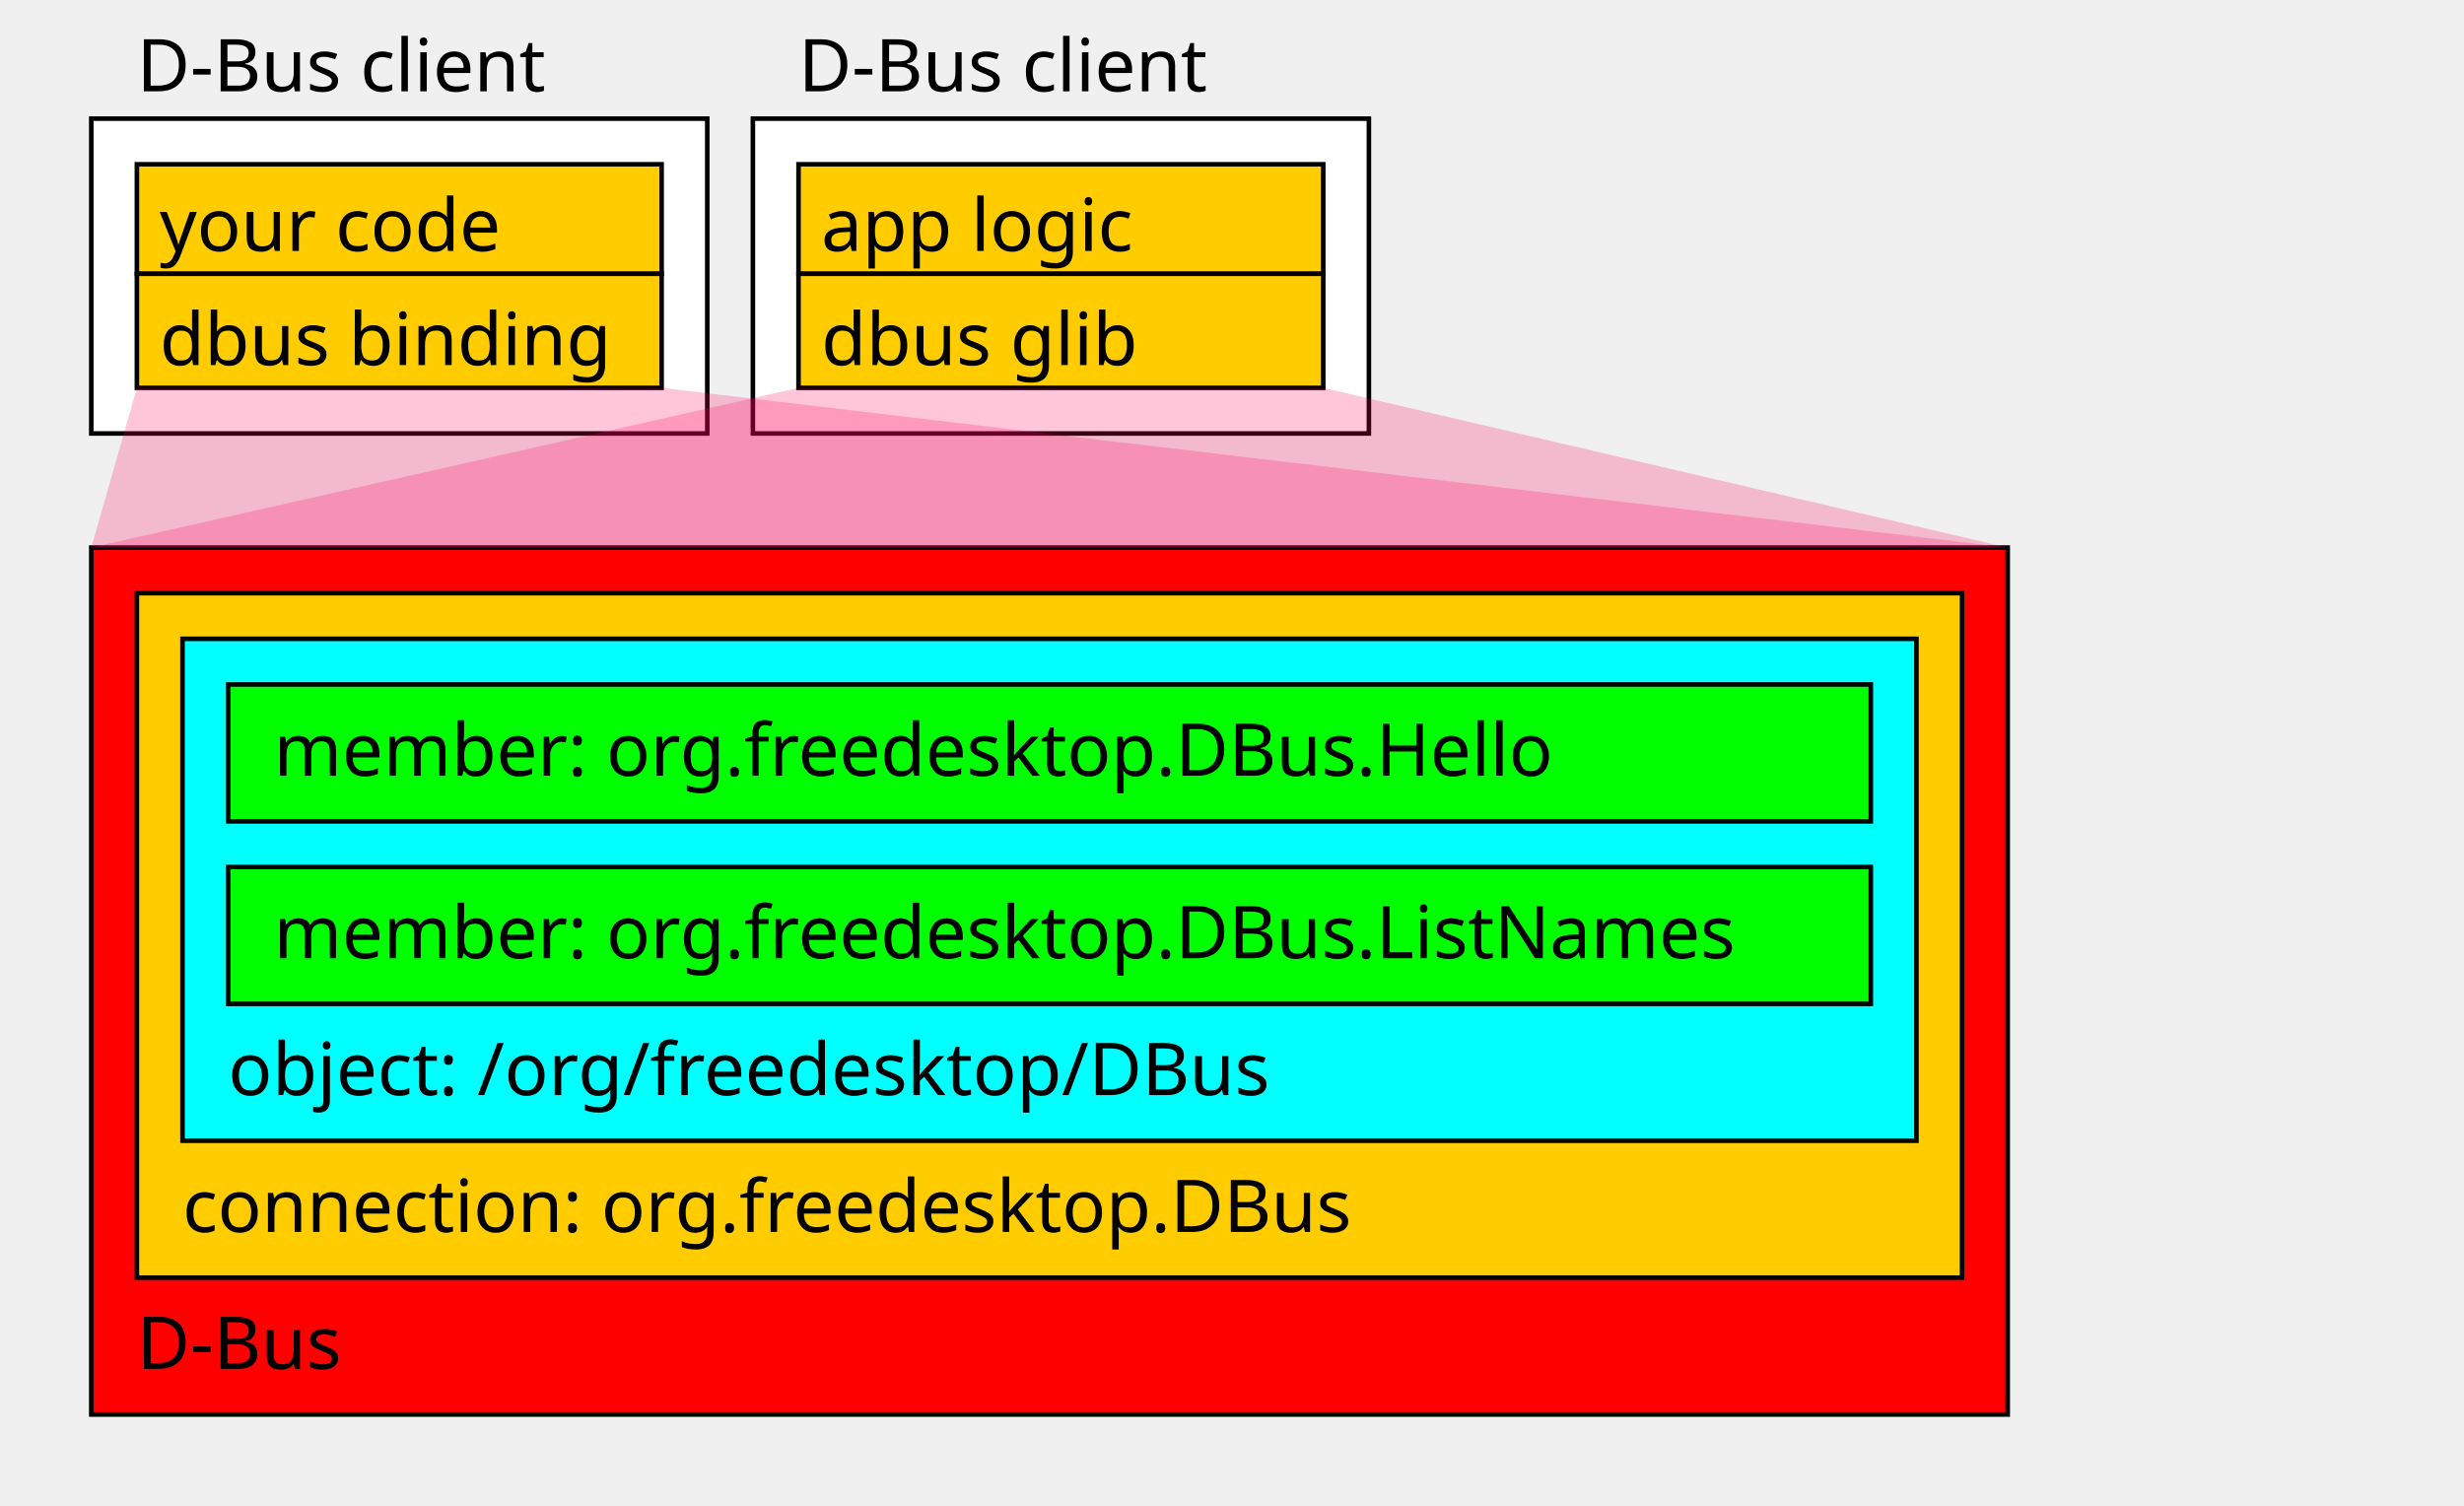
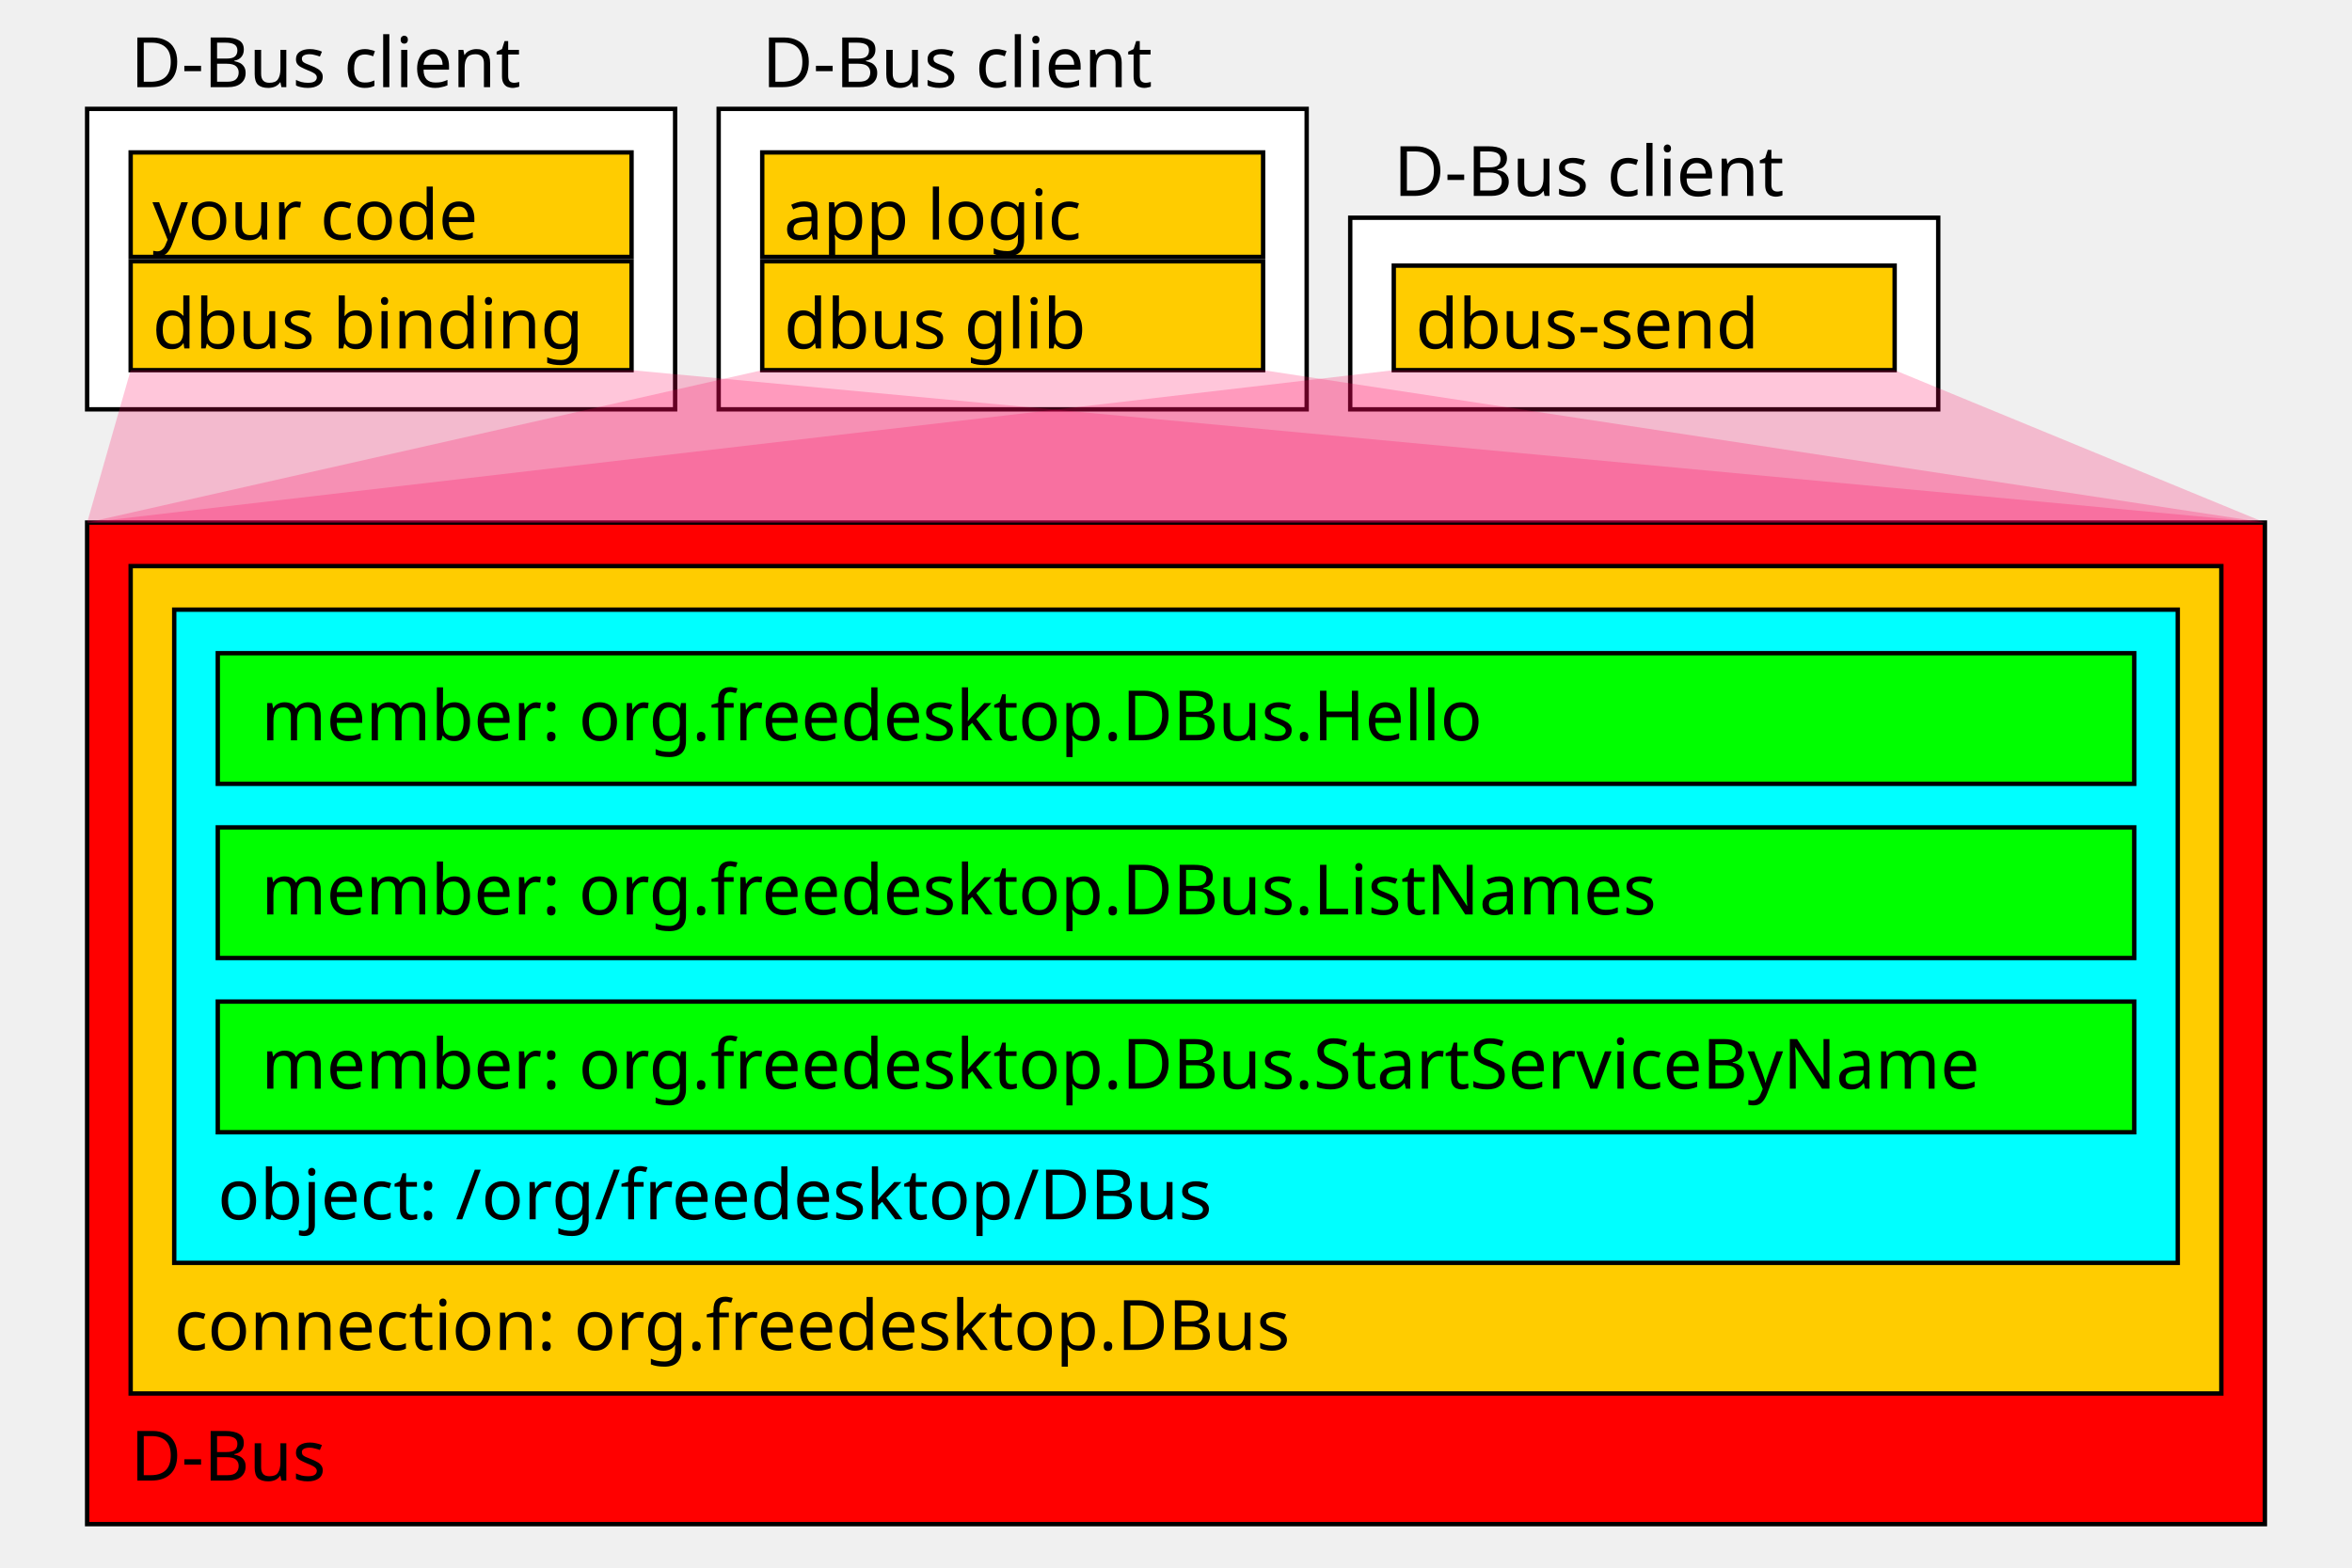
- <svg xmlns="http://www.w3.org/2000/svg" width="142.875mm" height="87.312mm" viewBox="0 0 142.875 87.312" version="1.1" id="svg8">
+ <svg xmlns="http://www.w3.org/2000/svg" width="142.875mm" height="95.25mm" viewBox="0 0 142.875 95.25" version="1.1" id="svg8">
  <defs id="defs2" />
  <g id="layer3" transform="translate(-2.645833,-0.6666666)" style="display:none">
-     <rect style="fill:#00ff00;fill-opacity:1;stroke:none;stroke-width:0.265;stroke-opacity:1" id="rect936" width="142.875" height="87.312" x="2.646" y="0.667" />
+     <rect style="fill:#00ff00;fill-opacity:1;stroke:none;stroke-width:0.265;stroke-opacity:1" id="rect936" width="142.875" height="95.25" x="2.646" y="0.667" />
  </g>
  <g id="layer1" transform="translate(-2.645833,-0.6666666)">
-     <rect style="fill:#ff0000;fill-opacity:1;stroke:#000000;stroke-width:0.265;stroke-opacity:1" id="rect817" width="111.125" height="50.271" x="7.938" y="32.417" />
-     <rect style="fill:#ffffff;fill-opacity:1;stroke:#000000;stroke-width:0.265;stroke-opacity:1" id="rect823" width="35.719" height="18.256" x="7.938" y="7.546" />
-     <rect style="fill:#ffcc00;fill-opacity:1;stroke:#000000;stroke-width:0.265;stroke-opacity:1" id="rect879" width="30.427" height="6.35" x="10.583" y="10.192" />
+     <rect style="fill:#ff0000;fill-opacity:1;stroke:#000000;stroke-width:0.265;stroke-opacity:1" id="rect817" width="132.292" height="60.854" x="7.938" y="32.417" />
+     <rect style="fill:#ffffff;fill-opacity:1;stroke:#000000;stroke-width:0.265;stroke-opacity:1" id="rect823" width="35.719" height="18.256" x="7.938" y="7.281" />
+     <rect style="fill:#ffcc00;fill-opacity:1;stroke:#000000;stroke-width:0.265;stroke-opacity:1" id="rect879" width="30.427" height="6.35" x="10.583" y="9.927" />
    <rect y="16.542" x="10.583" height="6.615" width="30.427" id="rect881" style="fill:#ffcc00;fill-opacity:1;stroke:#000000;stroke-width:0.265;stroke-opacity:1" />
-     <rect y="7.546" x="46.302" height="18.256" width="35.719" id="rect891" style="fill:#ffffff;fill-opacity:1;stroke:#000000;stroke-width:0.265;stroke-opacity:1" />
-     <rect y="10.192" x="48.948" height="6.35" width="30.427" id="rect893" style="fill:#ffcc00;fill-opacity:1;stroke:#000000;stroke-width:0.265;stroke-opacity:1" />
+     <rect y="7.281" x="46.302" height="18.256" width="35.719" id="rect891" style="fill:#ffffff;fill-opacity:1;stroke:#000000;stroke-width:0.265;stroke-opacity:1" />
+     <rect y="9.927" x="48.948" height="6.35" width="30.427" id="rect893" style="fill:#ffcc00;fill-opacity:1;stroke:#000000;stroke-width:0.265;stroke-opacity:1" />
    <rect style="fill:#ffcc00;fill-opacity:1;stroke:#000000;stroke-width:0.265;stroke-opacity:1" id="rect895" width="30.427" height="6.615" x="48.948" y="16.542" />
-     <rect style="fill:#ffcc00;fill-opacity:1;stroke:#000000;stroke-width:0.265;stroke-opacity:1" id="rect911" width="105.833" height="39.688" x="10.583" y="35.062" />
-     <rect style="fill:#00ffff;fill-opacity:1;stroke:#000000;stroke-width:0.265;stroke-opacity:1" id="rect917" width="100.542" height="29.104" x="13.229" y="37.708" />
-     <rect style="fill:#00ff00;fill-opacity:1;stroke:#000000;stroke-width:0.265;stroke-opacity:1" id="rect923" width="95.25" height="7.938" x="15.875" y="50.938" />
-     <rect y="40.354" x="15.875" height="7.938" width="95.25" id="rect929" style="fill:#00ff00;fill-opacity:1;stroke:#000000;stroke-width:0.265;stroke-opacity:1" />
+     <rect style="fill:#ffcc00;fill-opacity:1;stroke:#000000;stroke-width:0.265;stroke-opacity:1" id="rect911" width="127" height="50.271" x="10.583" y="35.062" />
+     <rect style="fill:#00ffff;fill-opacity:1;stroke:#000000;stroke-width:0.265;stroke-opacity:1" id="rect917" width="121.708" height="39.688" x="13.229" y="37.708" />
+     <rect style="fill:#00ff00;fill-opacity:1;stroke:#000000;stroke-width:0.265;stroke-opacity:1" id="rect923" width="116.417" height="7.938" x="15.875" y="61.521" />
+     <rect y="50.937" x="15.875" height="7.938" width="116.417" id="rect929" style="fill:#00ff00;fill-opacity:1;stroke:#000000;stroke-width:0.265;stroke-opacity:1" />
+     <rect style="fill:#00ff00;fill-opacity:1;stroke:#000000;stroke-width:0.265;stroke-opacity:1" id="rect860" width="116.417" height="7.937" x="15.875" y="40.354" />
+     <rect style="fill:#ffffff;fill-opacity:1;stroke:#000000;stroke-width:0.265;stroke-opacity:1" id="rect884" width="35.719" height="11.642" x="84.667" y="13.896" />
+     <rect style="fill:#ffcc00;fill-opacity:1;stroke:#000000;stroke-width:0.265;stroke-opacity:1" id="rect886" width="30.427" height="6.35" x="87.312" y="16.806" />
  </g>
  <g id="layer4">
-     <path style="fill:#ff005d;fill-opacity:0.223;stroke:none;stroke-width:0.265px;stroke-linecap:butt;stroke-linejoin:miter;stroke-opacity:1" d="m 5.292,31.75 111.125,0 L 38.365,22.49 H 7.938" id="path939" />
-     <path id="path949" d="M 5.292,31.75 H 116.417 L 76.729,22.49 H 46.302" style="fill:#ff005d;fill-opacity:0.223;stroke:none;stroke-width:0.265px;stroke-linecap:butt;stroke-linejoin:miter;stroke-opacity:1" />
+     <path style="fill:#ff005d;fill-opacity:0.223;stroke:none;stroke-width:0.265px;stroke-linecap:butt;stroke-linejoin:miter;stroke-opacity:1" d="M 5.292,31.75 H 137.583 L 38.365,22.49 H 7.938" id="path939" />
+     <path id="path949" d="M 5.292,31.75 H 137.583 L 76.729,22.49 H 46.302" style="fill:#ff005d;fill-opacity:0.223;stroke:none;stroke-width:0.265px;stroke-linecap:butt;stroke-linejoin:miter;stroke-opacity:1" />
+     <path style="fill:#ff005d;fill-opacity:0.223;stroke:none;stroke-width:0.265px;stroke-linecap:butt;stroke-linejoin:miter;stroke-opacity:1" d="M 5.292,31.75 H 137.583 L 115.094,22.49 H 84.667" id="path902" />
  </g>
  <g id="layer2" style="display:inline" transform="translate(-2.645833,-0.6666666)">
    <text id="text857" y="5.958" x="10.583" style="font-style:normal;font-variant:normal;font-weight:normal;font-stretch:normal;font-size:10.583px;line-height:6.615px;font-family:'A Industrial Black';-inkscape-font-specification:'A Industrial Black, Normal';font-variant-ligatures:normal;font-variant-caps:normal;font-variant-numeric:normal;text-align:start;letter-spacing:0px;word-spacing:0px;writing-mode:lr-tb;text-anchor:start;fill:#000000;fill-opacity:1;stroke:none;stroke-width:0.265" xml:space="preserve">
      <tspan style="font-style:normal;font-variant:normal;font-weight:500;font-stretch:normal;font-size:4.233px;line-height:0px;font-family:Montserrat;-inkscape-font-specification:'Montserrat Medium';stroke-width:0.265" y="5.958" x="10.583" id="tspan859">D-Bus client</tspan>
    </text>
-     <text xml:space="preserve" style="font-style:normal;font-variant:normal;font-weight:normal;font-stretch:normal;font-size:10.583px;line-height:6.615px;font-family:'A Industrial Black';-inkscape-font-specification:'A Industrial Black, Normal';font-variant-ligatures:normal;font-variant-caps:normal;font-variant-numeric:normal;text-align:start;letter-spacing:0px;word-spacing:0px;writing-mode:lr-tb;text-anchor:start;fill:#000000;fill-opacity:1;stroke:none;stroke-width:0.265" x="10.583" y="80.042" id="text865">
-       <tspan id="tspan863" x="10.583" y="80.042" style="font-style:normal;font-variant:normal;font-weight:500;font-stretch:normal;font-size:4.233px;line-height:0px;font-family:Montserrat;-inkscape-font-specification:'Montserrat Medium';stroke-width:0.265">D-Bus</tspan>
+     <text xml:space="preserve" style="font-style:normal;font-variant:normal;font-weight:normal;font-stretch:normal;font-size:10.583px;line-height:6.615px;font-family:'A Industrial Black';-inkscape-font-specification:'A Industrial Black, Normal';font-variant-ligatures:normal;font-variant-caps:normal;font-variant-numeric:normal;text-align:start;letter-spacing:0px;word-spacing:0px;writing-mode:lr-tb;text-anchor:start;fill:#000000;fill-opacity:1;stroke:none;stroke-width:0.265" x="10.583" y="90.625" id="text865">
+       <tspan id="tspan863" x="10.583" y="90.625" style="font-style:normal;font-variant:normal;font-weight:500;font-stretch:normal;font-size:4.233px;line-height:0px;font-family:Montserrat;-inkscape-font-specification:'Montserrat Medium';stroke-width:0.265">D-Bus</tspan>
    </text>
    <text xml:space="preserve" style="font-style:normal;font-variant:normal;font-weight:normal;font-stretch:normal;font-size:10.583px;line-height:6.615px;font-family:'A Industrial Black';-inkscape-font-specification:'A Industrial Black, Normal';font-variant-ligatures:normal;font-variant-caps:normal;font-variant-numeric:normal;text-align:start;letter-spacing:0px;word-spacing:0px;writing-mode:lr-tb;text-anchor:start;fill:#000000;fill-opacity:1;stroke:none;stroke-width:0.265" x="11.906" y="15.219" id="text885">
      <tspan id="tspan883" x="11.906" y="15.219" style="font-style:normal;font-variant:normal;font-weight:500;font-stretch:normal;font-size:4.233px;line-height:0px;font-family:Montserrat;-inkscape-font-specification:'Montserrat Medium';stroke-width:0.265">your code</tspan>
    </text>
    <text id="text889" y="21.833" x="11.906" style="font-style:normal;font-variant:normal;font-weight:normal;font-stretch:normal;font-size:10.583px;line-height:6.615px;font-family:'A Industrial Black';-inkscape-font-specification:'A Industrial Black, Normal';font-variant-ligatures:normal;font-variant-caps:normal;font-variant-numeric:normal;text-align:start;letter-spacing:0px;word-spacing:0px;writing-mode:lr-tb;text-anchor:start;fill:#000000;fill-opacity:1;stroke:none;stroke-width:0.265" xml:space="preserve">
      <tspan style="font-style:normal;font-variant:normal;font-weight:500;font-stretch:normal;font-size:4.233px;line-height:0px;font-family:Montserrat;-inkscape-font-specification:'Montserrat Medium';stroke-width:0.265" y="21.833" x="11.906" id="tspan887">dbus binding</tspan>
    </text>
    <text xml:space="preserve" style="font-style:normal;font-variant:normal;font-weight:normal;font-stretch:normal;font-size:10.583px;line-height:6.615px;font-family:'A Industrial Black';-inkscape-font-specification:'A Industrial Black, Normal';font-variant-ligatures:normal;font-variant-caps:normal;font-variant-numeric:normal;text-align:start;letter-spacing:0px;word-spacing:0px;writing-mode:lr-tb;text-anchor:start;fill:#000000;fill-opacity:1;stroke:none;stroke-width:0.265" x="48.948" y="5.958" id="text899">
      <tspan id="tspan897" x="48.948" y="5.958" style="font-style:normal;font-variant:normal;font-weight:500;font-stretch:normal;font-size:4.233px;line-height:0px;font-family:Montserrat;-inkscape-font-specification:'Montserrat Medium';stroke-width:0.265">D-Bus client</tspan>
    </text>
    <text id="text903" y="15.219" x="50.271" style="font-style:normal;font-variant:normal;font-weight:normal;font-stretch:normal;font-size:10.583px;line-height:6.615px;font-family:'A Industrial Black';-inkscape-font-specification:'A Industrial Black, Normal';font-variant-ligatures:normal;font-variant-caps:normal;font-variant-numeric:normal;text-align:start;letter-spacing:0px;word-spacing:0px;writing-mode:lr-tb;text-anchor:start;fill:#000000;fill-opacity:1;stroke:none;stroke-width:0.265" xml:space="preserve">
      <tspan style="font-style:normal;font-variant:normal;font-weight:500;font-stretch:normal;font-size:4.233px;line-height:0px;font-family:Montserrat;-inkscape-font-specification:'Montserrat Medium';stroke-width:0.265" y="15.219" x="50.271" id="tspan901">app logic</tspan>
    </text>
    <text xml:space="preserve" style="font-style:normal;font-variant:normal;font-weight:normal;font-stretch:normal;font-size:10.583px;line-height:6.615px;font-family:'A Industrial Black';-inkscape-font-specification:'A Industrial Black, Normal';font-variant-ligatures:normal;font-variant-caps:normal;font-variant-numeric:normal;text-align:start;letter-spacing:0px;word-spacing:0px;writing-mode:lr-tb;text-anchor:start;fill:#000000;fill-opacity:1;stroke:none;stroke-width:0.265" x="50.271" y="21.833" id="text907">
      <tspan id="tspan905" x="50.271" y="21.833" style="font-style:normal;font-variant:normal;font-weight:500;font-stretch:normal;font-size:4.233px;line-height:0px;font-family:Montserrat;-inkscape-font-specification:'Montserrat Medium';stroke-width:0.265">dbus glib</tspan>
    </text>
-     <text id="text915" y="72.104" x="13.229" style="font-style:normal;font-variant:normal;font-weight:normal;font-stretch:normal;font-size:10.583px;line-height:6.615px;font-family:'A Industrial Black';-inkscape-font-specification:'A Industrial Black, Normal';font-variant-ligatures:normal;font-variant-caps:normal;font-variant-numeric:normal;text-align:start;letter-spacing:0px;word-spacing:0px;writing-mode:lr-tb;text-anchor:start;fill:#000000;fill-opacity:1;stroke:none;stroke-width:0.265" xml:space="preserve">
-       <tspan style="font-style:normal;font-variant:normal;font-weight:500;font-stretch:normal;font-size:4.233px;line-height:0px;font-family:Montserrat;-inkscape-font-specification:'Montserrat Medium';stroke-width:0.265" y="72.104" x="13.229" id="tspan913">connection: org.freedesktop.DBus</tspan>
+     <text id="text915" y="82.688" x="13.229" style="font-style:normal;font-variant:normal;font-weight:normal;font-stretch:normal;font-size:10.583px;line-height:6.615px;font-family:'A Industrial Black';-inkscape-font-specification:'A Industrial Black, Normal';font-variant-ligatures:normal;font-variant-caps:normal;font-variant-numeric:normal;text-align:start;letter-spacing:0px;word-spacing:0px;writing-mode:lr-tb;text-anchor:start;fill:#000000;fill-opacity:1;stroke:none;stroke-width:0.265" xml:space="preserve">
+       <tspan style="font-style:normal;font-variant:normal;font-weight:500;font-stretch:normal;font-size:4.233px;line-height:0px;font-family:Montserrat;-inkscape-font-specification:'Montserrat Medium';stroke-width:0.265" y="82.688" x="13.229" id="tspan913">connection: org.freedesktop.DBus</tspan>
    </text>
-     <text xml:space="preserve" style="font-style:normal;font-variant:normal;font-weight:normal;font-stretch:normal;font-size:10.583px;line-height:6.615px;font-family:'A Industrial Black';-inkscape-font-specification:'A Industrial Black, Normal';font-variant-ligatures:normal;font-variant-caps:normal;font-variant-numeric:normal;text-align:start;letter-spacing:0px;word-spacing:0px;writing-mode:lr-tb;text-anchor:start;fill:#000000;fill-opacity:1;stroke:none;stroke-width:0.265" x="15.875" y="64.167" id="text921">
-       <tspan id="tspan919" x="15.875" y="64.167" style="font-style:normal;font-variant:normal;font-weight:500;font-stretch:normal;font-size:4.233px;line-height:0px;font-family:Montserrat;-inkscape-font-specification:'Montserrat Medium';stroke-width:0.265">object: /org/freedesktop/DBus</tspan>
+     <text xml:space="preserve" style="font-style:normal;font-variant:normal;font-weight:normal;font-stretch:normal;font-size:10.583px;line-height:6.615px;font-family:'A Industrial Black';-inkscape-font-specification:'A Industrial Black, Normal';font-variant-ligatures:normal;font-variant-caps:normal;font-variant-numeric:normal;text-align:start;letter-spacing:0px;word-spacing:0px;writing-mode:lr-tb;text-anchor:start;fill:#000000;fill-opacity:1;stroke:none;stroke-width:0.265" x="15.875" y="74.75" id="text921">
+       <tspan id="tspan919" x="15.875" y="74.75" style="font-style:normal;font-variant:normal;font-weight:500;font-stretch:normal;font-size:4.233px;line-height:0px;font-family:Montserrat;-inkscape-font-specification:'Montserrat Medium';stroke-width:0.265">object: /org/freedesktop/DBus</tspan>
    </text>
-     <text id="text927" y="56.229" x="18.521" style="font-style:normal;font-variant:normal;font-weight:normal;font-stretch:normal;font-size:10.583px;line-height:6.615px;font-family:'A Industrial Black';-inkscape-font-specification:'A Industrial Black, Normal';font-variant-ligatures:normal;font-variant-caps:normal;font-variant-numeric:normal;text-align:start;letter-spacing:0px;word-spacing:0px;writing-mode:lr-tb;text-anchor:start;fill:#000000;fill-opacity:1;stroke:none;stroke-width:0.265" xml:space="preserve">
-       <tspan style="font-style:normal;font-variant:normal;font-weight:500;font-stretch:normal;font-size:4.233px;line-height:0px;font-family:Montserrat;-inkscape-font-specification:'Montserrat Medium';stroke-width:0.265" y="56.229" x="18.521" id="tspan925">member: org.freedesktop.DBus.ListNames</tspan>
+     <text id="text927" y="66.812" x="18.521" style="font-style:normal;font-variant:normal;font-weight:normal;font-stretch:normal;font-size:10.583px;line-height:6.615px;font-family:'A Industrial Black';-inkscape-font-specification:'A Industrial Black, Normal';font-variant-ligatures:normal;font-variant-caps:normal;font-variant-numeric:normal;text-align:start;letter-spacing:0px;word-spacing:0px;writing-mode:lr-tb;text-anchor:start;fill:#000000;fill-opacity:1;stroke:none;stroke-width:0.265" xml:space="preserve">
+       <tspan style="font-style:normal;font-variant:normal;font-weight:500;font-stretch:normal;font-size:4.233px;line-height:0px;font-family:Montserrat;-inkscape-font-specification:'Montserrat Medium';stroke-width:0.265" y="66.812" x="18.521" id="tspan925">member: org.freedesktop.DBus.StartServiceByName</tspan>
    </text>
-     <text xml:space="preserve" style="font-style:normal;font-variant:normal;font-weight:normal;font-stretch:normal;font-size:10.583px;line-height:6.615px;font-family:'A Industrial Black';-inkscape-font-specification:'A Industrial Black, Normal';font-variant-ligatures:normal;font-variant-caps:normal;font-variant-numeric:normal;text-align:start;letter-spacing:0px;word-spacing:0px;writing-mode:lr-tb;text-anchor:start;fill:#000000;fill-opacity:1;stroke:none;stroke-width:0.265" x="18.521" y="45.646" id="text933">
-       <tspan id="tspan931" x="18.521" y="45.646" style="font-style:normal;font-variant:normal;font-weight:500;font-stretch:normal;font-size:4.233px;line-height:0px;font-family:Montserrat;-inkscape-font-specification:'Montserrat Medium';stroke-width:0.265">member: org.freedesktop.DBus.Hello</tspan>
+     <text xml:space="preserve" style="font-style:normal;font-variant:normal;font-weight:normal;font-stretch:normal;font-size:10.583px;line-height:6.615px;font-family:'A Industrial Black';-inkscape-font-specification:'A Industrial Black, Normal';font-variant-ligatures:normal;font-variant-caps:normal;font-variant-numeric:normal;text-align:start;letter-spacing:0px;word-spacing:0px;writing-mode:lr-tb;text-anchor:start;fill:#000000;fill-opacity:1;stroke:none;stroke-width:0.265" x="18.521" y="56.229" id="text933">
+       <tspan id="tspan931" x="18.521" y="56.229" style="font-style:normal;font-variant:normal;font-weight:500;font-stretch:normal;font-size:4.233px;line-height:0px;font-family:Montserrat;-inkscape-font-specification:'Montserrat Medium';stroke-width:0.265">member: org.freedesktop.DBus.ListNames</tspan>
+     </text>
+     <text id="text864" y="45.646" x="18.521" style="font-style:normal;font-variant:normal;font-weight:normal;font-stretch:normal;font-size:10.583px;line-height:6.615px;font-family:'A Industrial Black';-inkscape-font-specification:'A Industrial Black, Normal';font-variant-ligatures:normal;font-variant-caps:normal;font-variant-numeric:normal;text-align:start;letter-spacing:0px;word-spacing:0px;writing-mode:lr-tb;text-anchor:start;fill:#000000;fill-opacity:1;stroke:none;stroke-width:0.265" xml:space="preserve">
+       <tspan style="font-style:normal;font-variant:normal;font-weight:500;font-stretch:normal;font-size:4.233px;line-height:0px;font-family:Montserrat;-inkscape-font-specification:'Montserrat Medium';stroke-width:0.265" y="45.646" x="18.521" id="tspan862">member: org.freedesktop.DBus.Hello</tspan>
+     </text>
+     <text id="text892" y="12.573" x="87.312" style="font-style:normal;font-variant:normal;font-weight:normal;font-stretch:normal;font-size:10.583px;line-height:6.615px;font-family:'A Industrial Black';-inkscape-font-specification:'A Industrial Black, Normal';font-variant-ligatures:normal;font-variant-caps:normal;font-variant-numeric:normal;text-align:start;letter-spacing:0px;word-spacing:0px;writing-mode:lr-tb;text-anchor:start;fill:#000000;fill-opacity:1;stroke:none;stroke-width:0.265" xml:space="preserve">
+       <tspan style="font-style:normal;font-variant:normal;font-weight:500;font-stretch:normal;font-size:4.233px;line-height:0px;font-family:Montserrat;-inkscape-font-specification:'Montserrat Medium';stroke-width:0.265" y="12.573" x="87.312" id="tspan890">D-Bus client</tspan>
+     </text>
+     <text xml:space="preserve" style="font-style:normal;font-variant:normal;font-weight:normal;font-stretch:normal;font-size:10.583px;line-height:6.615px;font-family:'A Industrial Black';-inkscape-font-specification:'A Industrial Black, Normal';font-variant-ligatures:normal;font-variant-caps:normal;font-variant-numeric:normal;text-align:start;letter-spacing:0px;word-spacing:0px;writing-mode:lr-tb;text-anchor:start;fill:#000000;fill-opacity:1;stroke:none;stroke-width:0.265" x="88.635" y="21.833" id="text896">
+       <tspan id="tspan894" x="88.635" y="21.833" style="font-style:normal;font-variant:normal;font-weight:500;font-stretch:normal;font-size:4.233px;line-height:0px;font-family:Montserrat;-inkscape-font-specification:'Montserrat Medium';stroke-width:0.265">dbus-send</tspan>
    </text>
  </g>
</svg>
